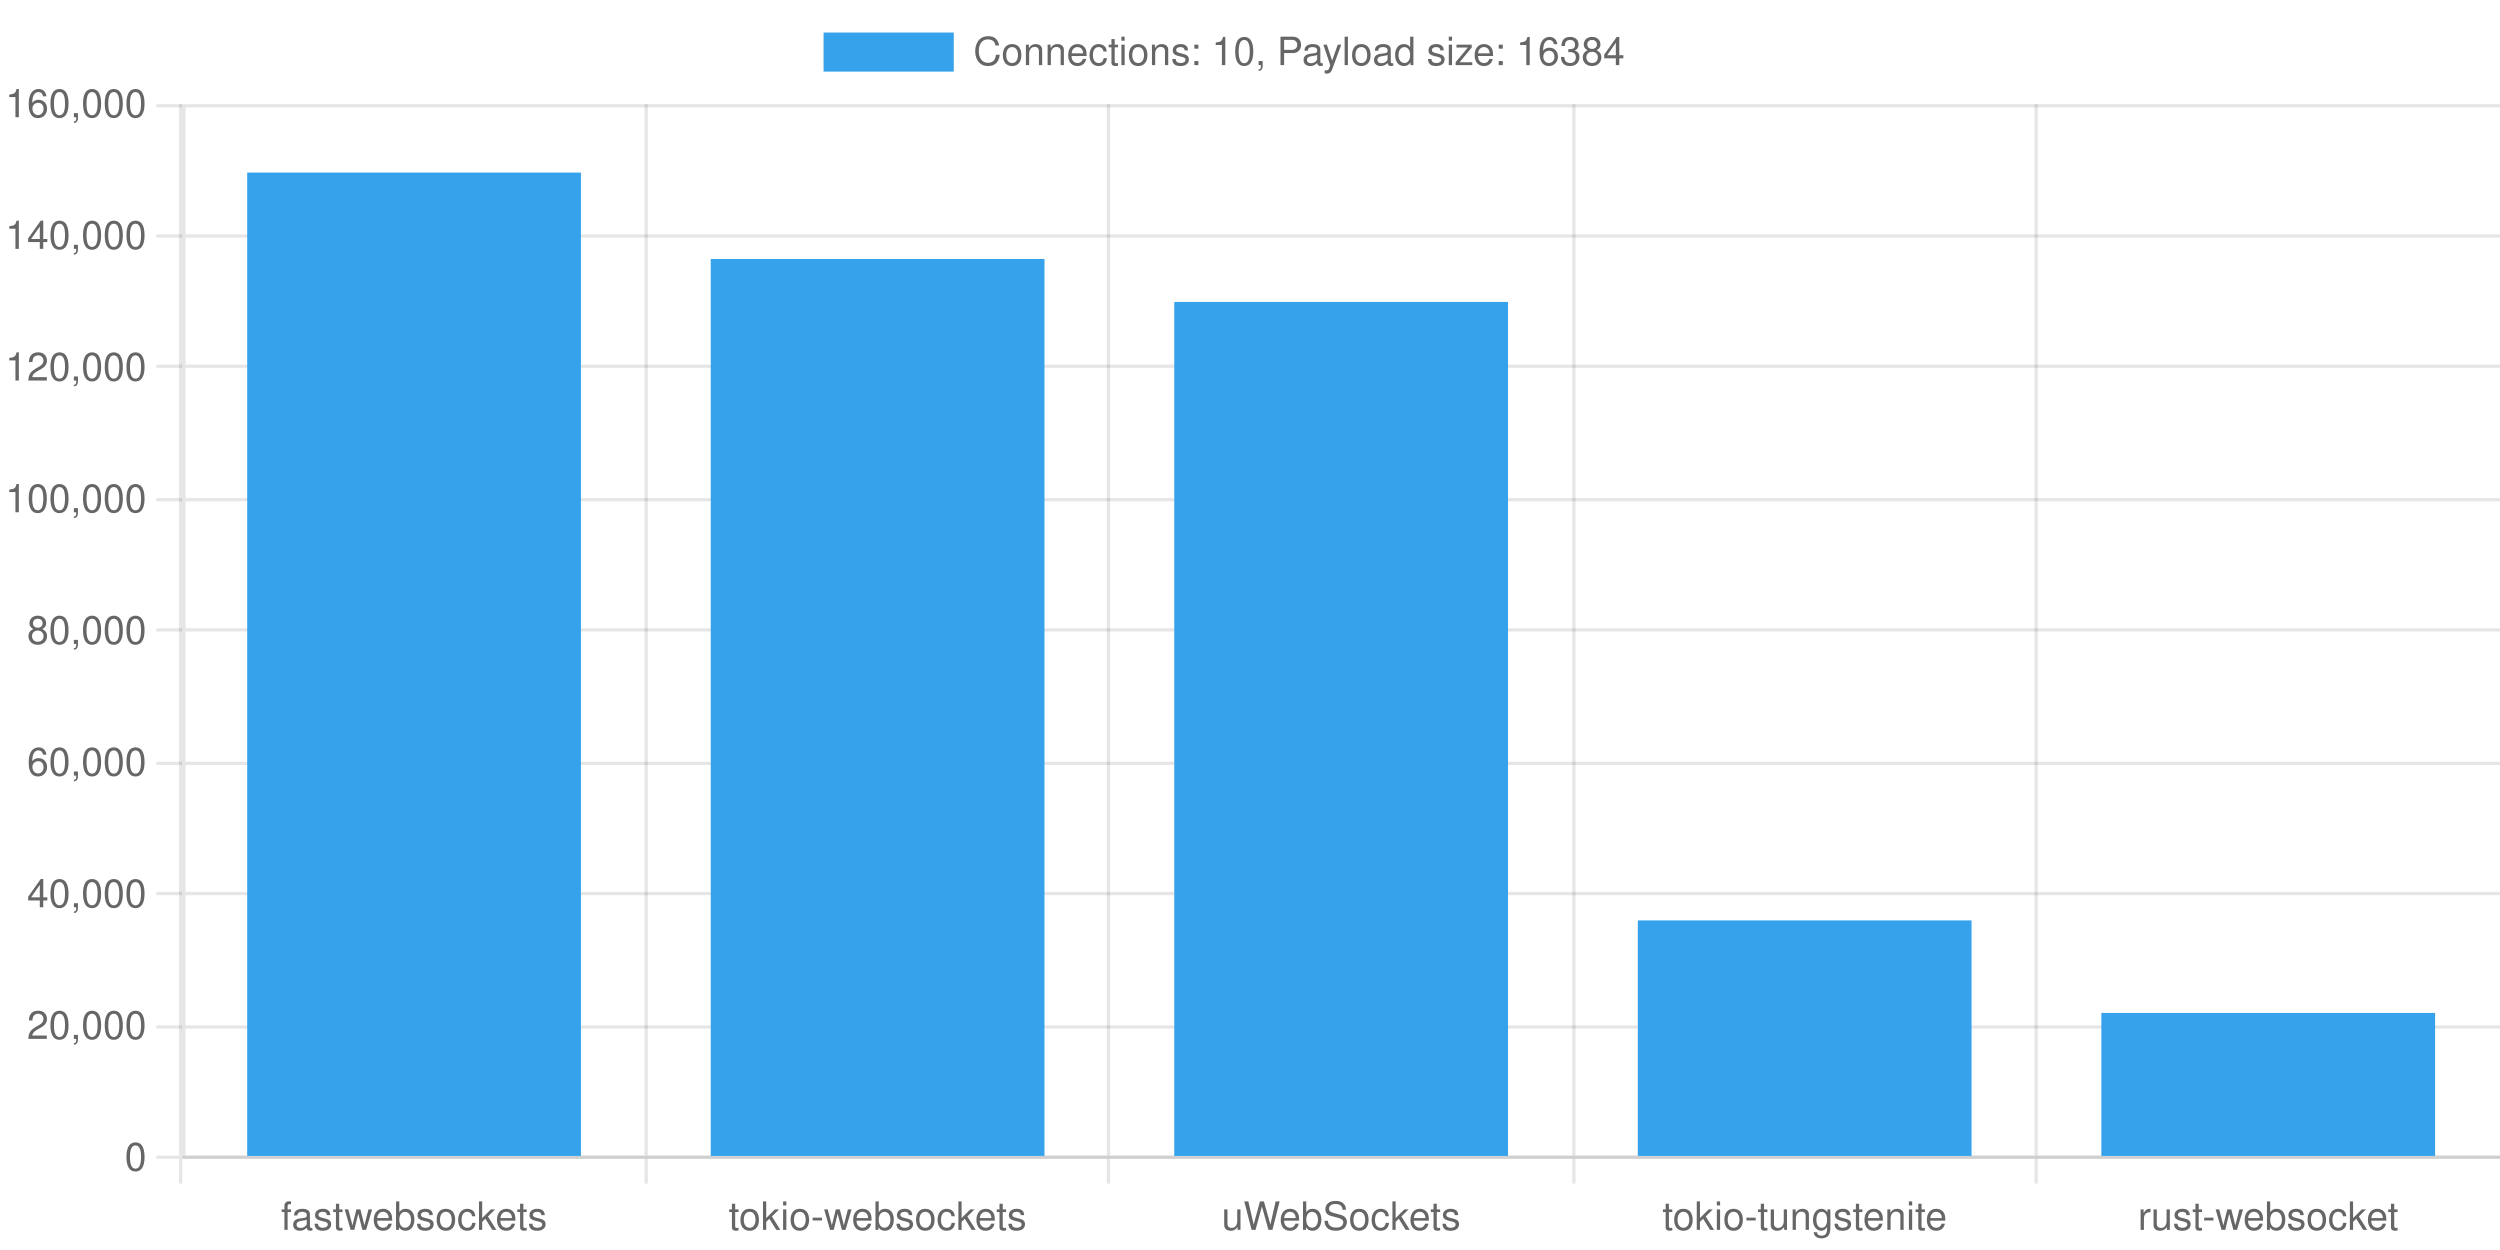
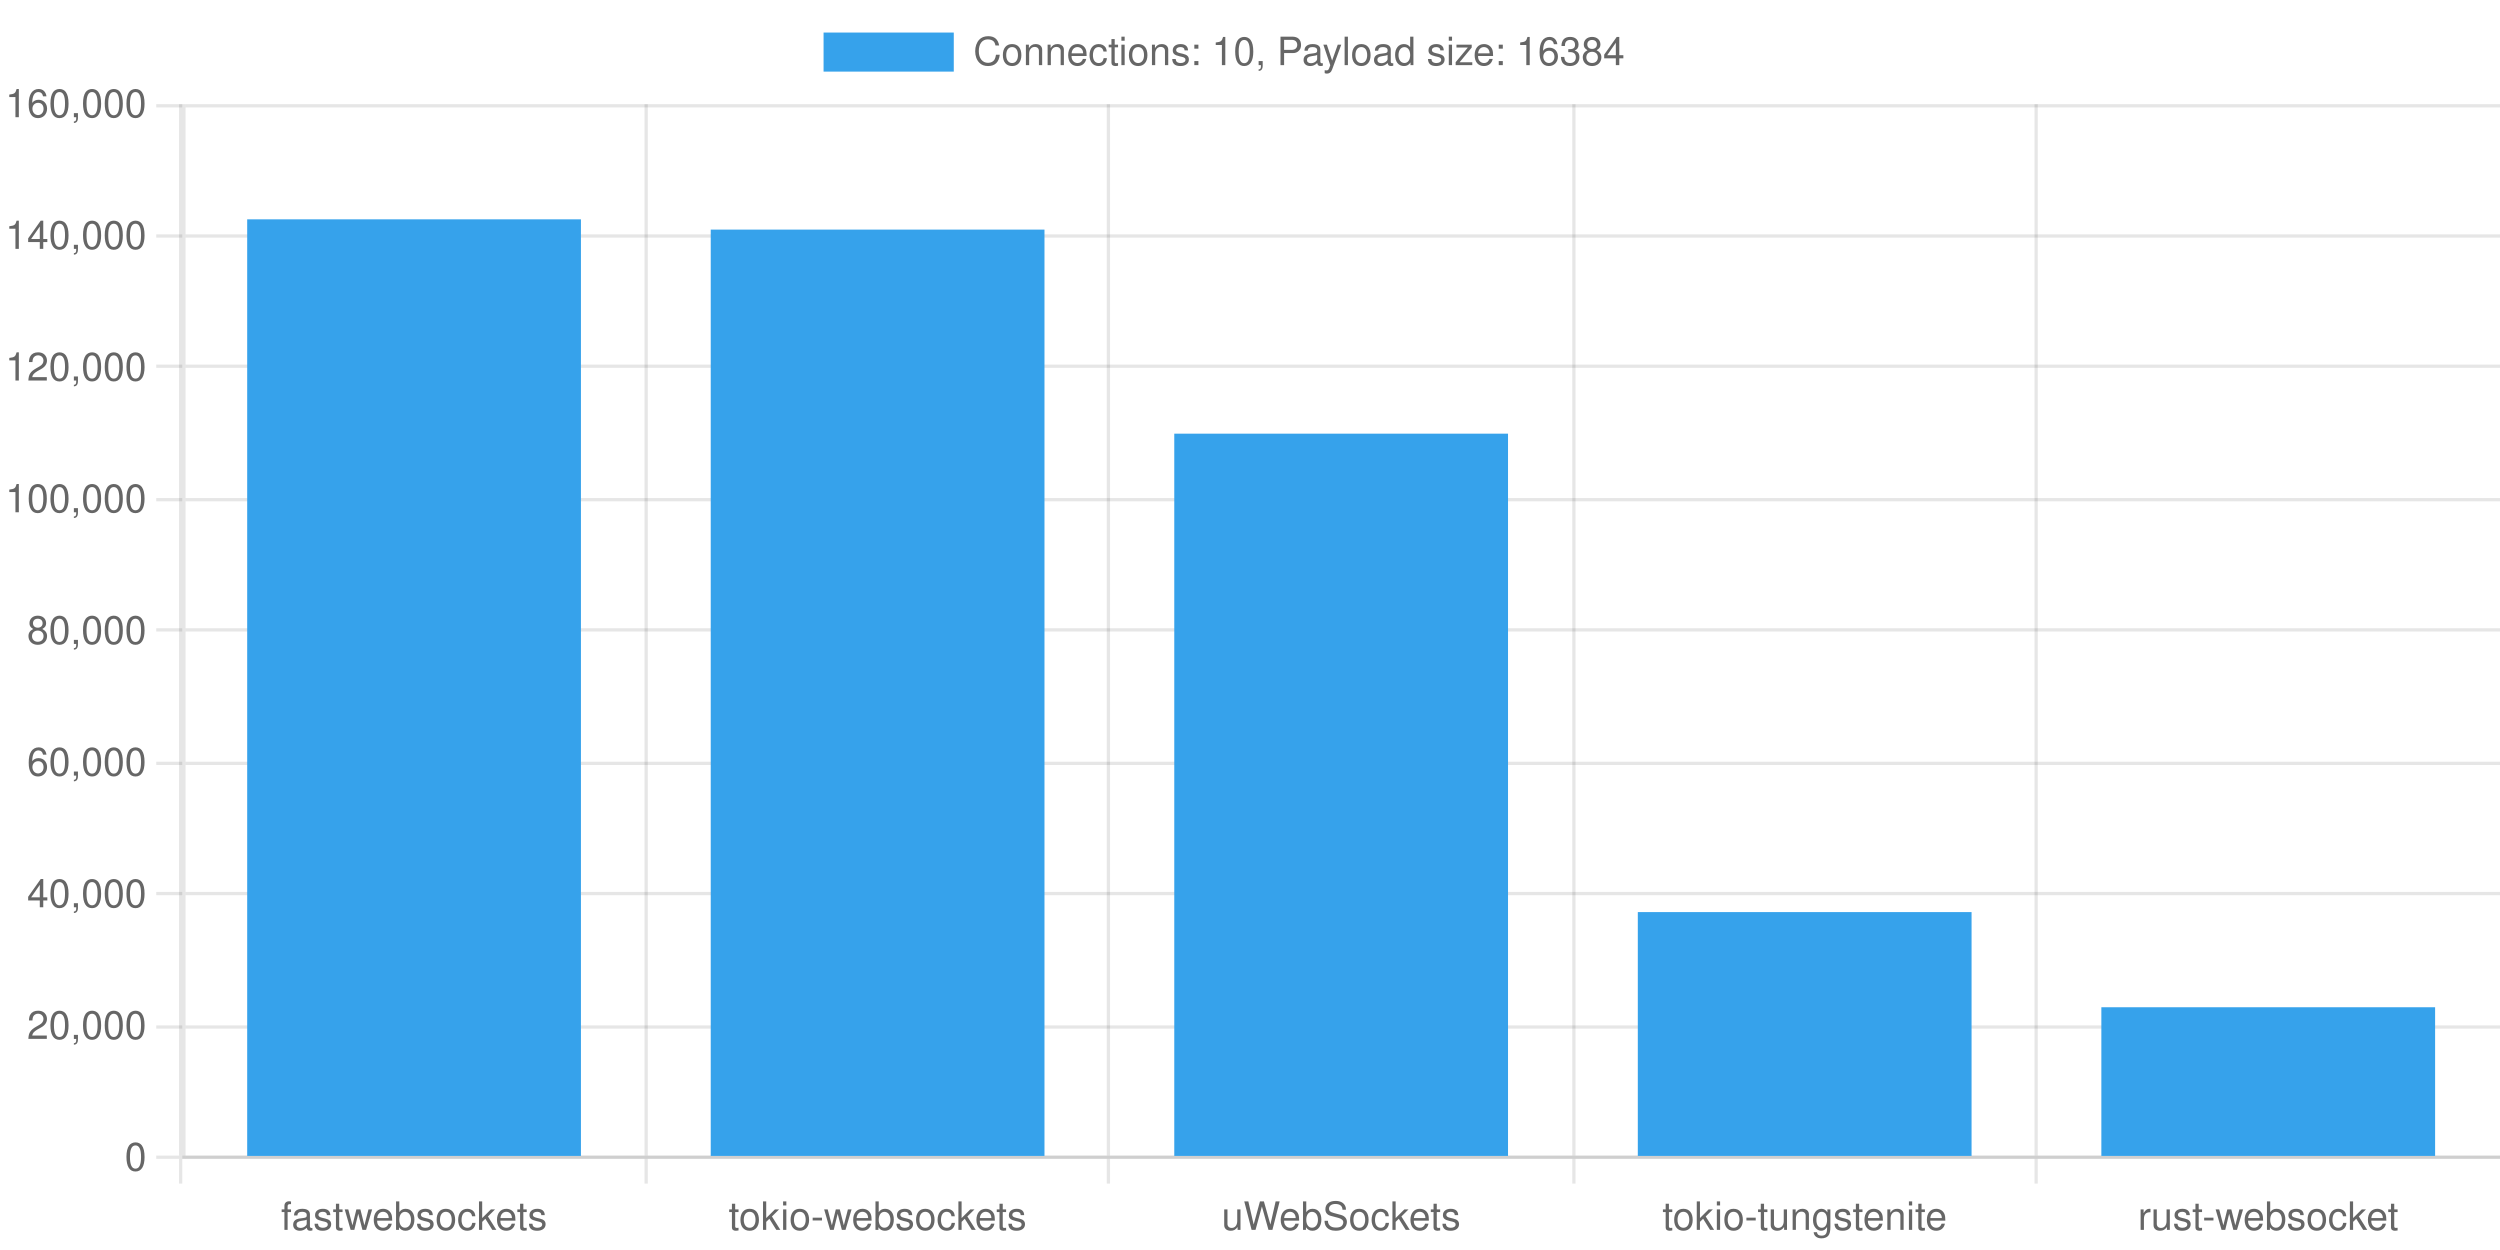
<svg xmlns="http://www.w3.org/2000/svg" version="1.1" width="768px" height="384px" viewBox="0 0 768 384">
  <defs>
    <clipPath id="clip-1" fill-rule="nonzero">
      <path d="M 0,0 L 0,32 768,32 768,0 Z" />
    </clipPath>
    <clipPath id="clip-2" fill-rule="nonzero">
      <path d="M 0,355.6 L 0,384 768,384 768,355.6 Z" />
    </clipPath>
    <clipPath id="clip-3" fill-rule="nonzero">
      <path d="M 0,0 L 0,384 56,384 56,0 Z" />
    </clipPath>
    <clipPath id="clip-4" fill-rule="nonzero">
      <path d="M 56,32 L 56,355.6 768,355.6 768,32 Z" />
    </clipPath>
  </defs>
  <g stroke="none" fill="transparent" fill-rule="nonzero" fill-opacity="1">
    <rect x="0" y="0" width="768" height="384" transform="matrix(1 0 0 1 0 0)" />
  </g>
  <g stroke="rgb(0,0,0)" stroke-width="1" stroke-linecap="butt" stroke-linejoin="miter" stroke-miterlimit="4" stroke-opacity="0.1" fill="none">
    <path d="M 55.5,32 L 55.5,355" />
  </g>
  <g stroke="rgb(0,0,0)" stroke-width="1" stroke-linecap="butt" stroke-linejoin="miter" stroke-miterlimit="4" stroke-opacity="0.1" fill="none">
    <path d="M 55.5,356 L 55.5,363.6" />
  </g>
  <g stroke="rgb(0,0,0)" stroke-width="1" stroke-linecap="butt" stroke-linejoin="miter" stroke-miterlimit="4" stroke-opacity="0.1" fill="none">
    <path d="M 198.5,32 L 198.5,355" />
  </g>
  <g stroke="rgb(0,0,0)" stroke-width="1" stroke-linecap="butt" stroke-linejoin="miter" stroke-miterlimit="4" stroke-opacity="0.1" fill="none">
    <path d="M 198.5,356 L 198.5,363.6" />
  </g>
  <g stroke="rgb(0,0,0)" stroke-width="1" stroke-linecap="butt" stroke-linejoin="miter" stroke-miterlimit="4" stroke-opacity="0.1" fill="none">
    <path d="M 340.5,32 L 340.5,355" />
  </g>
  <g stroke="rgb(0,0,0)" stroke-width="1" stroke-linecap="butt" stroke-linejoin="miter" stroke-miterlimit="4" stroke-opacity="0.1" fill="none">
    <path d="M 340.5,356 L 340.5,363.6" />
  </g>
  <g stroke="rgb(0,0,0)" stroke-width="1" stroke-linecap="butt" stroke-linejoin="miter" stroke-miterlimit="4" stroke-opacity="0.1" fill="none">
    <path d="M 483.5,32 L 483.5,355" />
  </g>
  <g stroke="rgb(0,0,0)" stroke-width="1" stroke-linecap="butt" stroke-linejoin="miter" stroke-miterlimit="4" stroke-opacity="0.1" fill="none">
    <path d="M 483.5,356 L 483.5,363.6" />
  </g>
  <g stroke="rgb(0,0,0)" stroke-width="1" stroke-linecap="butt" stroke-linejoin="miter" stroke-miterlimit="4" stroke-opacity="0.1" fill="none">
    <path d="M 625.5,32 L 625.5,355" />
  </g>
  <g stroke="rgb(0,0,0)" stroke-width="1" stroke-linecap="butt" stroke-linejoin="miter" stroke-miterlimit="4" stroke-opacity="0.1" fill="none">
    <path d="M 625.5,356 L 625.5,363.6" />
  </g>
  <g stroke="rgb(0,0,0)" stroke-width="1" stroke-linecap="butt" stroke-linejoin="miter" stroke-miterlimit="4" stroke-opacity="0.1" fill="none">
    <path d="M 768.5,32 L 768.5,355" />
  </g>
  <g stroke="rgb(0,0,0)" stroke-width="1" stroke-linecap="butt" stroke-linejoin="miter" stroke-miterlimit="4" stroke-opacity="0.1" fill="none">
    <path d="M 768.5,356 L 768.5,363.6" />
  </g>
  <g stroke="rgb(0,0,0)" stroke-width="1" stroke-linecap="butt" stroke-linejoin="miter" stroke-miterlimit="4" stroke-opacity="0.1" fill="none">
    <path d="M 57,355.5 L 768,355.5" />
  </g>
  <g stroke="rgb(0,0,0)" stroke-width="1" stroke-linecap="butt" stroke-linejoin="miter" stroke-miterlimit="4" stroke-opacity="0.1" fill="none">
    <path d="M 48,355.5 L 56,355.5" />
  </g>
  <g stroke="rgb(0,0,0)" stroke-width="1" stroke-linecap="butt" stroke-linejoin="miter" stroke-miterlimit="4" stroke-opacity="0.1" fill="none">
    <path d="M 57,315.5 L 768,315.5" />
  </g>
  <g stroke="rgb(0,0,0)" stroke-width="1" stroke-linecap="butt" stroke-linejoin="miter" stroke-miterlimit="4" stroke-opacity="0.1" fill="none">
    <path d="M 48,315.5 L 56,315.5" />
  </g>
  <g stroke="rgb(0,0,0)" stroke-width="1" stroke-linecap="butt" stroke-linejoin="miter" stroke-miterlimit="4" stroke-opacity="0.1" fill="none">
    <path d="M 57,274.5 L 768,274.5" />
  </g>
  <g stroke="rgb(0,0,0)" stroke-width="1" stroke-linecap="butt" stroke-linejoin="miter" stroke-miterlimit="4" stroke-opacity="0.1" fill="none">
    <path d="M 48,274.5 L 56,274.5" />
  </g>
  <g stroke="rgb(0,0,0)" stroke-width="1" stroke-linecap="butt" stroke-linejoin="miter" stroke-miterlimit="4" stroke-opacity="0.1" fill="none">
    <path d="M 57,234.5 L 768,234.5" />
  </g>
  <g stroke="rgb(0,0,0)" stroke-width="1" stroke-linecap="butt" stroke-linejoin="miter" stroke-miterlimit="4" stroke-opacity="0.1" fill="none">
    <path d="M 48,234.5 L 56,234.5" />
  </g>
  <g stroke="rgb(0,0,0)" stroke-width="1" stroke-linecap="butt" stroke-linejoin="miter" stroke-miterlimit="4" stroke-opacity="0.1" fill="none">
    <path d="M 57,193.5 L 768,193.5" />
  </g>
  <g stroke="rgb(0,0,0)" stroke-width="1" stroke-linecap="butt" stroke-linejoin="miter" stroke-miterlimit="4" stroke-opacity="0.1" fill="none">
    <path d="M 48,193.5 L 56,193.5" />
  </g>
  <g stroke="rgb(0,0,0)" stroke-width="1" stroke-linecap="butt" stroke-linejoin="miter" stroke-miterlimit="4" stroke-opacity="0.1" fill="none">
    <path d="M 57,153.5 L 768,153.5" />
  </g>
  <g stroke="rgb(0,0,0)" stroke-width="1" stroke-linecap="butt" stroke-linejoin="miter" stroke-miterlimit="4" stroke-opacity="0.1" fill="none">
    <path d="M 48,153.5 L 56,153.5" />
  </g>
  <g stroke="rgb(0,0,0)" stroke-width="1" stroke-linecap="butt" stroke-linejoin="miter" stroke-miterlimit="4" stroke-opacity="0.1" fill="none">
    <path d="M 57,112.5 L 768,112.5" />
  </g>
  <g stroke="rgb(0,0,0)" stroke-width="1" stroke-linecap="butt" stroke-linejoin="miter" stroke-miterlimit="4" stroke-opacity="0.1" fill="none">
    <path d="M 48,112.5 L 56,112.5" />
  </g>
  <g stroke="rgb(0,0,0)" stroke-width="1" stroke-linecap="butt" stroke-linejoin="miter" stroke-miterlimit="4" stroke-opacity="0.1" fill="none">
    <path d="M 57,72.5 L 768,72.5" />
  </g>
  <g stroke="rgb(0,0,0)" stroke-width="1" stroke-linecap="butt" stroke-linejoin="miter" stroke-miterlimit="4" stroke-opacity="0.1" fill="none">
    <path d="M 48,72.5 L 56,72.5" />
  </g>
  <g stroke="rgb(0,0,0)" stroke-width="1" stroke-linecap="butt" stroke-linejoin="miter" stroke-miterlimit="4" stroke-opacity="0.1" fill="none">
    <path d="M 57,32.5 L 768,32.5" />
  </g>
  <g stroke="rgb(0,0,0)" stroke-width="1" stroke-linecap="butt" stroke-linejoin="miter" stroke-miterlimit="4" stroke-opacity="0.1" fill="none">
    <path d="M 48,32.5 L 56,32.5" />
  </g>
  <g stroke="none" fill="rgb(54,162,235)" fill-rule="nonzero" fill-opacity="1" clip-path="url(#clip-1)">
    <path d="M 253,10 L 253,22 293,22 293,10 Z" />
  </g>
  <g stroke="none" fill="#666" fill-rule="nonzero" fill-opacity="1" clip-path="url(#clip-1)">
    <text style="font:normal 12px 'Helvetica Neue', 'Helvetica', 'Arial', sans-serif;" text-anchor="start" dominant-baseline="middle" transform="matrix(1 0 0 1 0 0)">
      <tspan x="299" y="16">Connections: 10, Payload size: 16384</tspan>
    </text>
  </g>
  <g stroke="rgb(0,0,0)" stroke-width="1" stroke-linecap="butt" stroke-linejoin="miter" stroke-miterlimit="4" stroke-opacity="0.1" fill="none">
    <path d="M 56,355.5 L 769,355.5" />
  </g>
  <g stroke="none" fill="#666" fill-rule="nonzero" fill-opacity="1" clip-path="url(#clip-2)">
    <text style="font:normal 12px 'Helvetica Neue', 'Helvetica', 'Arial', sans-serif;" text-anchor="middle" dominant-baseline="middle" transform="matrix(1 0 0 1 127.2 366.6)">
      <tspan x="0" y="7.2">fastwebsockets</tspan>
    </text>
  </g>
  <g stroke="none" fill="#666" fill-rule="nonzero" fill-opacity="1" clip-path="url(#clip-2)">
    <text style="font:normal 12px 'Helvetica Neue', 'Helvetica', 'Arial', sans-serif;" text-anchor="middle" dominant-baseline="middle" transform="matrix(1 0 0 1 269.6 366.6)">
      <tspan x="0" y="7.2">tokio-websockets</tspan>
    </text>
  </g>
  <g stroke="none" fill="#666" fill-rule="nonzero" fill-opacity="1" clip-path="url(#clip-2)">
    <text style="font:normal 12px 'Helvetica Neue', 'Helvetica', 'Arial', sans-serif;" text-anchor="middle" dominant-baseline="middle" transform="matrix(1 0 0 1 412 366.6)">
      <tspan x="0" y="7.2">uWebSockets</tspan>
    </text>
  </g>
  <g stroke="none" fill="#666" fill-rule="nonzero" fill-opacity="1" clip-path="url(#clip-2)">
    <text style="font:normal 12px 'Helvetica Neue', 'Helvetica', 'Arial', sans-serif;" text-anchor="middle" dominant-baseline="middle" transform="matrix(1 0 0 1 554.4 366.6)">
      <tspan x="0" y="7.2">tokio-tungstenite</tspan>
    </text>
  </g>
  <g stroke="none" fill="#666" fill-rule="nonzero" fill-opacity="1" clip-path="url(#clip-2)">
    <text style="font:normal 12px 'Helvetica Neue', 'Helvetica', 'Arial', sans-serif;" text-anchor="middle" dominant-baseline="middle" transform="matrix(1 0 0 1 696.8 366.6)">
      <tspan x="0" y="7.2">rust-websocket</tspan>
    </text>
  </g>
  <g stroke="rgb(0,0,0)" stroke-width="1" stroke-linecap="butt" stroke-linejoin="miter" stroke-miterlimit="4" stroke-opacity="0.1" fill="none">
    <path d="M 56.5,32 L 56.5,356" />
  </g>
  <g stroke="none" fill="#666" fill-rule="nonzero" fill-opacity="1" clip-path="url(#clip-3)">
    <text style="font:normal 12px 'Helvetica Neue', 'Helvetica', 'Arial', sans-serif;" text-anchor="end" dominant-baseline="middle" transform="matrix(1 0 0 1 45 355.6)">
      <tspan x="0" y="0">0</tspan>
    </text>
  </g>
  <g stroke="none" fill="#666" fill-rule="nonzero" fill-opacity="1" clip-path="url(#clip-3)">
    <text style="font:normal 12px 'Helvetica Neue', 'Helvetica', 'Arial', sans-serif;" text-anchor="end" dominant-baseline="middle" transform="matrix(1 0 0 1 45 315.15)">
      <tspan x="0" y="0">20,000</tspan>
    </text>
  </g>
  <g stroke="none" fill="#666" fill-rule="nonzero" fill-opacity="1" clip-path="url(#clip-3)">
    <text style="font:normal 12px 'Helvetica Neue', 'Helvetica', 'Arial', sans-serif;" text-anchor="end" dominant-baseline="middle" transform="matrix(1 0 0 1 45 274.7)">
      <tspan x="0" y="0">40,000</tspan>
    </text>
  </g>
  <g stroke="none" fill="#666" fill-rule="nonzero" fill-opacity="1" clip-path="url(#clip-3)">
    <text style="font:normal 12px 'Helvetica Neue', 'Helvetica', 'Arial', sans-serif;" text-anchor="end" dominant-baseline="middle" transform="matrix(1 0 0 1 45 234.25)">
      <tspan x="0" y="0">60,000</tspan>
    </text>
  </g>
  <g stroke="none" fill="#666" fill-rule="nonzero" fill-opacity="1" clip-path="url(#clip-3)">
    <text style="font:normal 12px 'Helvetica Neue', 'Helvetica', 'Arial', sans-serif;" text-anchor="end" dominant-baseline="middle" transform="matrix(1 0 0 1 45 193.8)">
      <tspan x="0" y="0">80,000</tspan>
    </text>
  </g>
  <g stroke="none" fill="#666" fill-rule="nonzero" fill-opacity="1" clip-path="url(#clip-3)">
    <text style="font:normal 12px 'Helvetica Neue', 'Helvetica', 'Arial', sans-serif;" text-anchor="end" dominant-baseline="middle" transform="matrix(1 0 0 1 45 153.35)">
      <tspan x="0" y="0">100,000</tspan>
    </text>
  </g>
  <g stroke="none" fill="#666" fill-rule="nonzero" fill-opacity="1" clip-path="url(#clip-3)">
    <text style="font:normal 12px 'Helvetica Neue', 'Helvetica', 'Arial', sans-serif;" text-anchor="end" dominant-baseline="middle" transform="matrix(1 0 0 1 45 112.9)">
      <tspan x="0" y="0">120,000</tspan>
    </text>
  </g>
  <g stroke="none" fill="#666" fill-rule="nonzero" fill-opacity="1" clip-path="url(#clip-3)">
    <text style="font:normal 12px 'Helvetica Neue', 'Helvetica', 'Arial', sans-serif;" text-anchor="end" dominant-baseline="middle" transform="matrix(1 0 0 1 45 72.45)">
      <tspan x="0" y="0">140,000</tspan>
    </text>
  </g>
  <g stroke="none" fill="#666" fill-rule="nonzero" fill-opacity="1" clip-path="url(#clip-3)">
    <text style="font:normal 12px 'Helvetica Neue', 'Helvetica', 'Arial', sans-serif;" text-anchor="end" dominant-baseline="middle" transform="matrix(1 0 0 1 45 32)">
      <tspan x="0" y="0">160,000</tspan>
    </text>
  </g>
  <g stroke="none" fill="rgb(54,162,235)" fill-rule="nonzero" fill-opacity="1" clip-path="url(#clip-4)">
-     <path d="M 75.936,53.019 L 75.936,355.1 178.464,355.1 178.464,53.019 Z" />
-   </g>
-   <g stroke="none" fill="rgb(54,162,235)" fill-rule="nonzero" fill-opacity="1" clip-path="url(#clip-4)">
-     <path d="M 218.336,79.56 L 218.336,355.1 320.864,355.1 320.864,79.56 Z" />
-   </g>
-   <g stroke="none" fill="rgb(54,162,235)" fill-rule="nonzero" fill-opacity="1" clip-path="url(#clip-4)">
-     <path d="M 360.736,92.754 L 360.736,355.1 463.264,355.1 463.264,92.754 Z" />
-   </g>
-   <g stroke="none" fill="rgb(54,162,235)" fill-rule="nonzero" fill-opacity="1" clip-path="url(#clip-4)">
-     <path d="M 503.136,282.751 L 503.136,355.1 605.664,355.1 605.664,282.751 Z" />
-   </g>
-   <g stroke="none" fill="rgb(54,162,235)" fill-rule="nonzero" fill-opacity="1" clip-path="url(#clip-4)">
-     <path d="M 645.536,311.164 L 645.536,355.1 748.064,355.1 748.064,311.164 Z" />
+     <path d="M 75.936,67.38 L 75.936,355.1 178.464,355.1 178.464,67.38 Z" />
+   </g>
+   <g stroke="none" fill="rgb(54,162,235)" fill-rule="nonzero" fill-opacity="1" clip-path="url(#clip-4)">
+     <path d="M 218.336,70.535 L 218.336,355.1 320.864,355.1 320.864,70.535 Z" />
+   </g>
+   <g stroke="none" fill="rgb(54,162,235)" fill-rule="nonzero" fill-opacity="1" clip-path="url(#clip-4)">
+     <path d="M 360.736,133.223 L 360.736,355.1 463.264,355.1 463.264,133.223 Z" />
+   </g>
+   <g stroke="none" fill="rgb(54,162,235)" fill-rule="nonzero" fill-opacity="1" clip-path="url(#clip-4)">
+     <path d="M 503.136,280.193 L 503.136,355.1 605.664,355.1 605.664,280.193 Z" />
+   </g>
+   <g stroke="none" fill="rgb(54,162,235)" fill-rule="nonzero" fill-opacity="1" clip-path="url(#clip-4)">
+     <path d="M 645.536,309.428 L 645.536,355.1 748.064,355.1 748.064,309.428 Z" />
  </g>
</svg>
